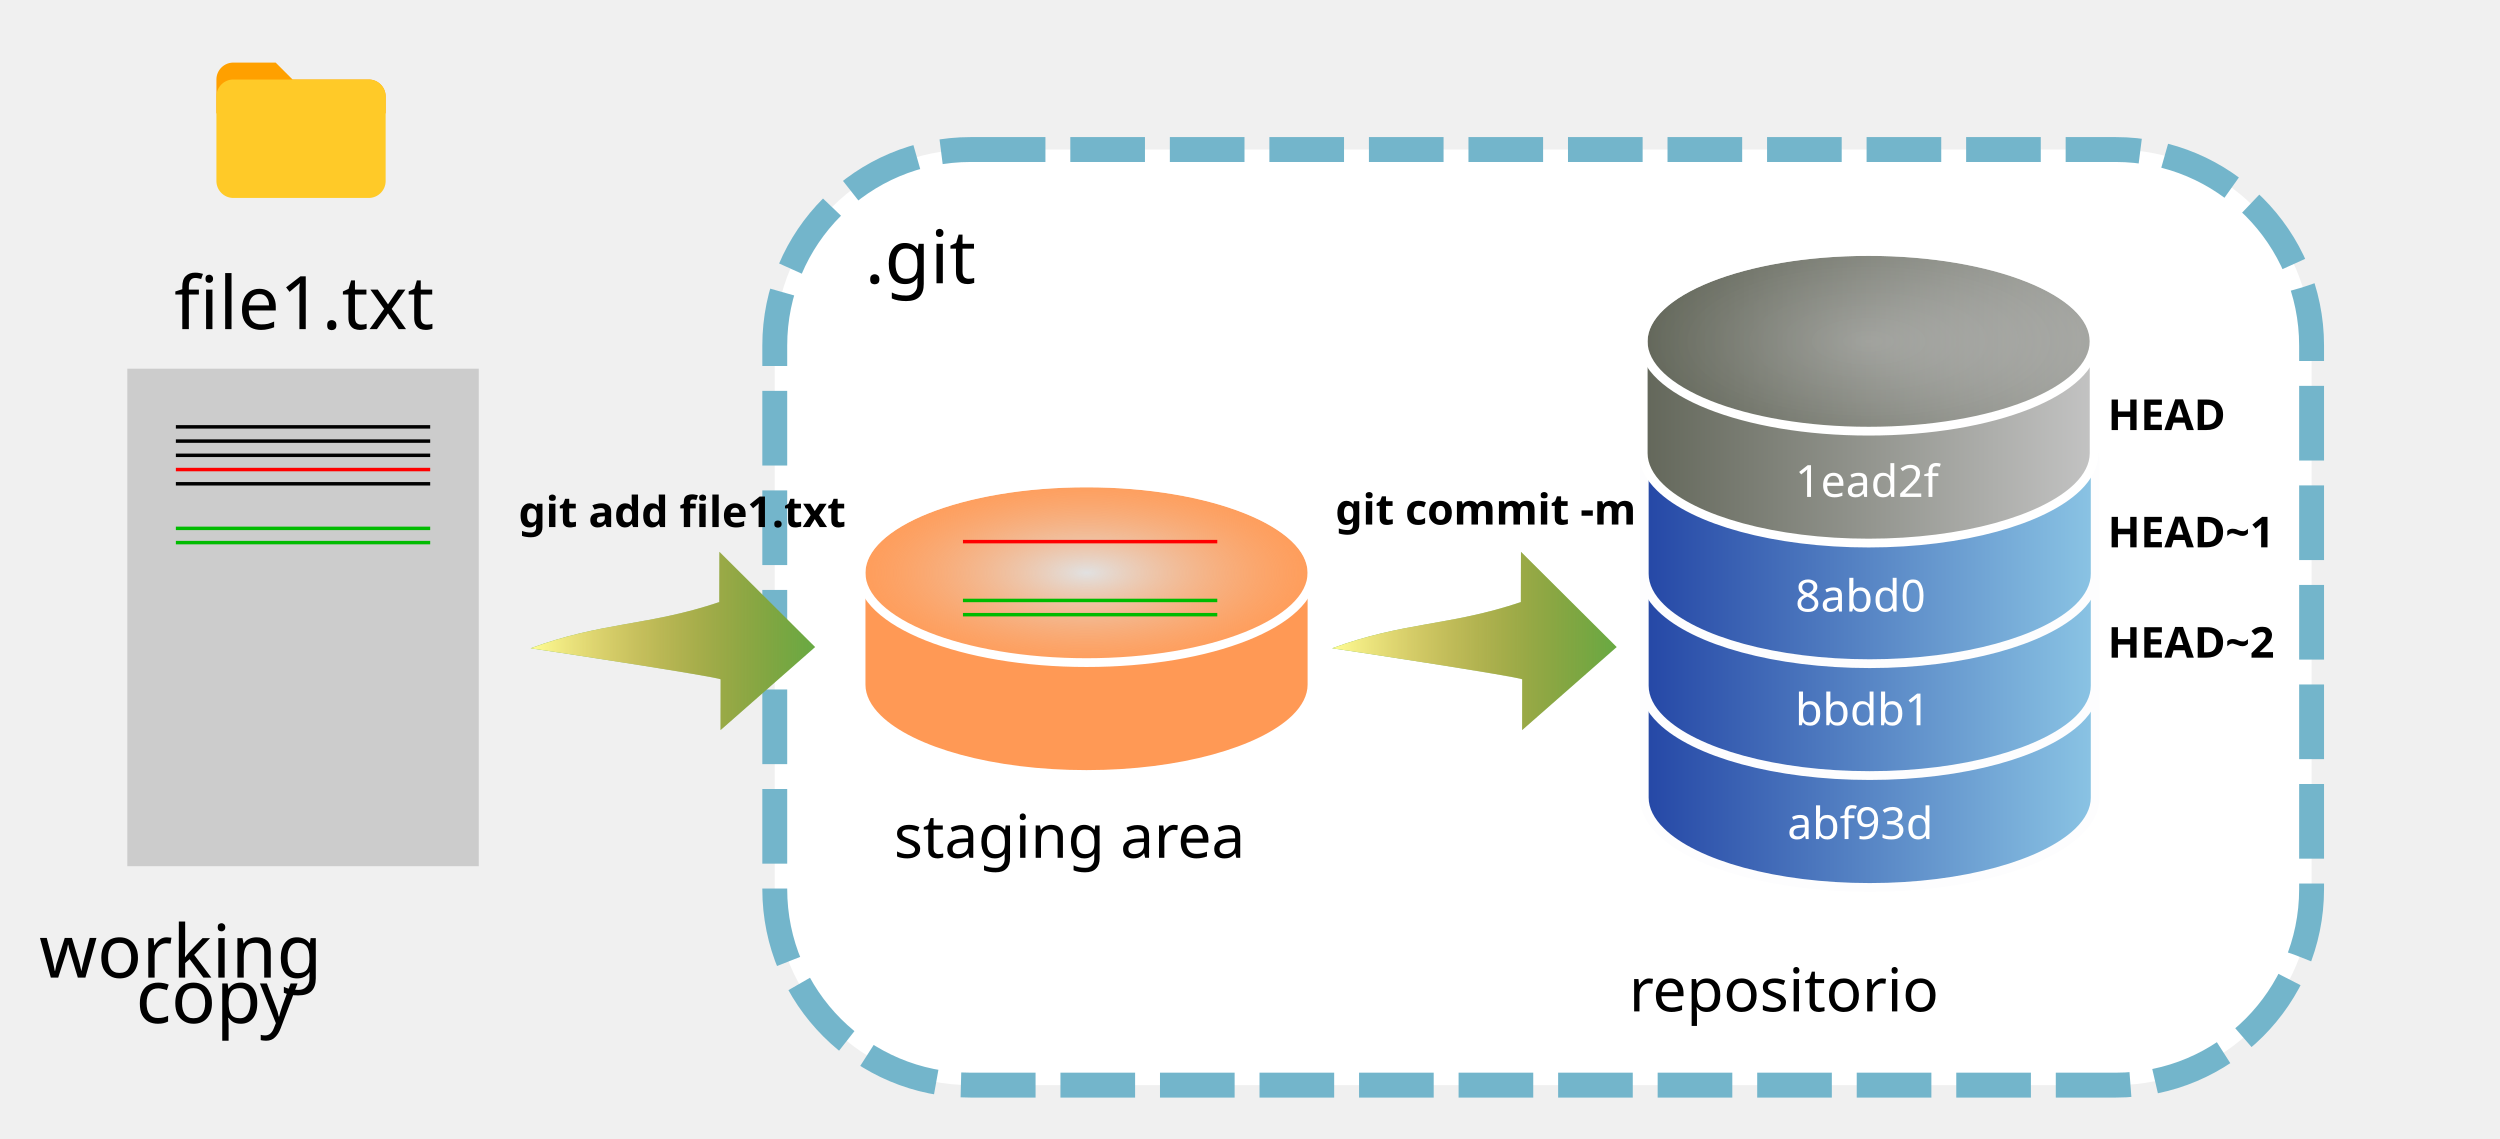
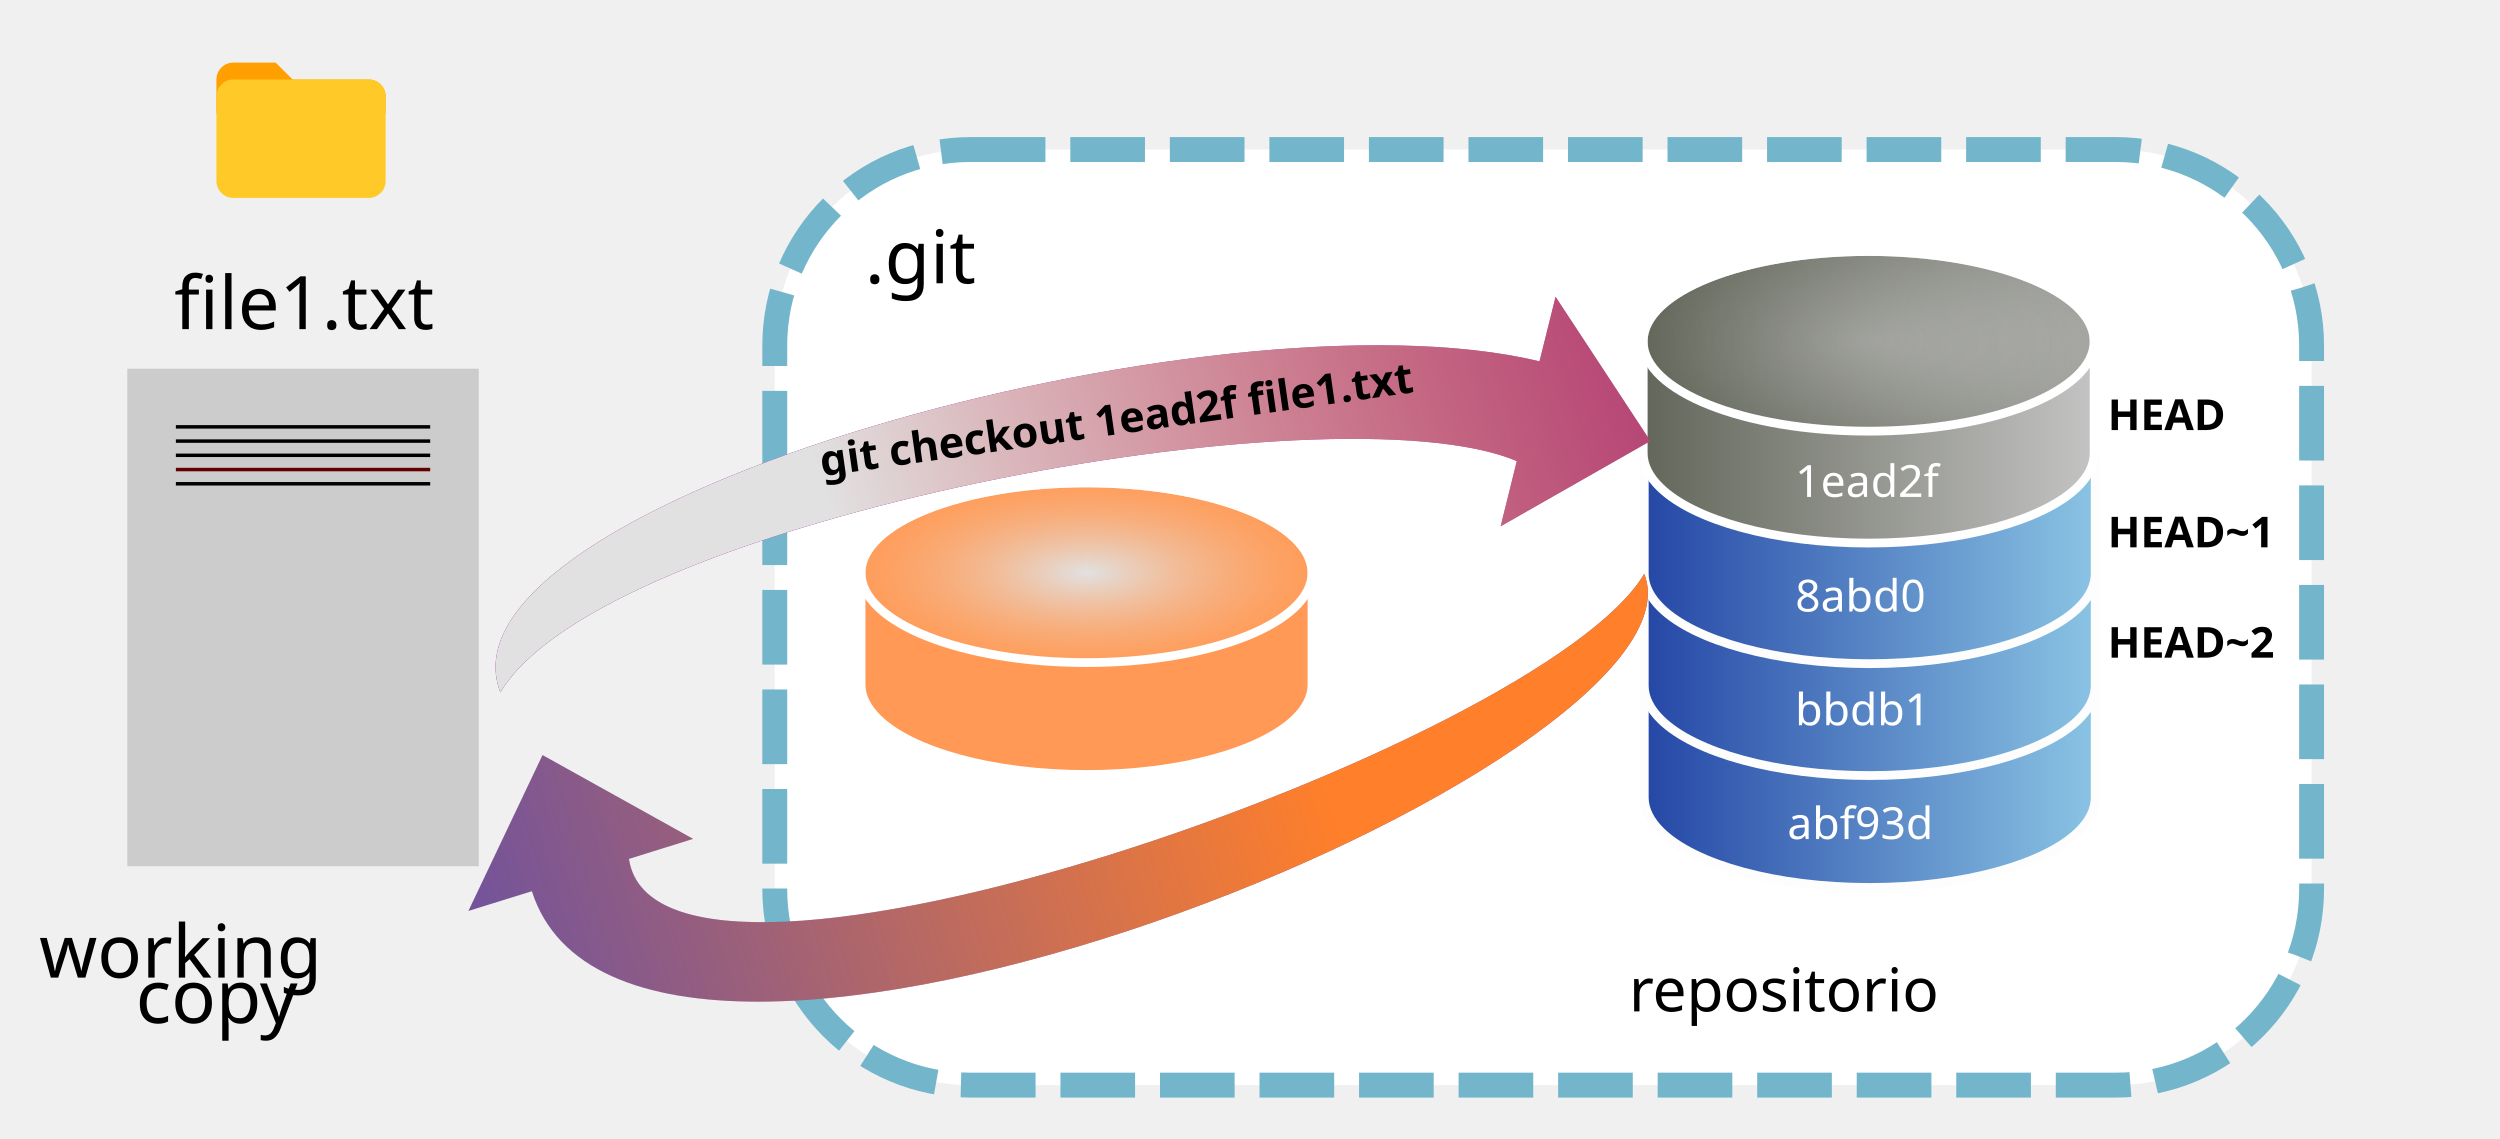
<svg xmlns="http://www.w3.org/2000/svg" xmlns:xlink="http://www.w3.org/1999/xlink" width="190.888mm" height="86.92mm" viewBox="0 0 190.888 86.92" version="1.1" id="svg8">
  <defs id="defs2">
    <linearGradient id="linearGradient2788">
      <stop id="stop2786" offset="0" style="stop-color:#c4c4c4;stop-opacity:0.285" />
      <stop id="stop2784" offset="1" style="stop-color:#626659;stop-opacity:0.314" />
    </linearGradient>
    <linearGradient id="linearGradient2774">
      <stop id="stop2770" offset="0" style="stop-color:#626659;stop-opacity:1" />
      <stop id="stop2772" offset="1" style="stop-color:#c4c4c4;stop-opacity:1" />
    </linearGradient>
    <linearGradient id="linearGradient4605">
      <stop id="stop4601" offset="0" style="stop-color:#e1e1e1;stop-opacity:1" />
      <stop id="stop4603" offset="1" style="stop-color:#ffa160;stop-opacity:0.396" />
    </linearGradient>
    <linearGradient id="linearGradient4801">
      <stop id="stop4797" offset="0" style="stop-color:#2345a5;stop-opacity:1" />
      <stop id="stop4799" offset="1" style="stop-color:#8cc6e5;stop-opacity:1" />
    </linearGradient>
    <linearGradient id="linearGradient5667">
      <stop style="stop-color:#87aade;stop-opacity:1;" offset="0" id="stop5663" />
      <stop style="stop-color:#87aade;stop-opacity:0;" offset="1" id="stop5665" />
    </linearGradient>
    <linearGradient xlink:href="#linearGradient4801" id="linearGradient4547" gradientUnits="userSpaceOnUse" x1="727.799" y1="286.087" x2="858.034" y2="286.087" gradientTransform="translate(22.82272,48.93052)" />
    <radialGradient xlink:href="#linearGradient4605" id="radialGradient4559" gradientUnits="userSpaceOnUse" gradientTransform="matrix(0.2732631,0,0,0.1120214,-119.157,51.91107)" cx="792.917" cy="207.922" fx="792.917" fy="207.922" r="64.227" />
-     <linearGradient xlink:href="#linearGradient6274" id="linearGradient5111" x1="-112.425" y1="51.174" x2="-90.697" y2="51.174" gradientUnits="userSpaceOnUse" gradientTransform="translate(199.8347,2.59786)" />
    <linearGradient id="linearGradient6274">
      <stop id="stop6270" offset="0" style="stop-color:#fffd94;stop-opacity:1" />
      <stop id="stop6272" offset="1" style="stop-color:#ff7f2a;stop-opacity:0;" />
    </linearGradient>
-     <linearGradient xlink:href="#linearGradient6274" id="linearGradient4760" gradientUnits="userSpaceOnUse" gradientTransform="translate(199.8347,2.59786)" x1="-112.425" y1="51.174" x2="-90.697" y2="51.174" />
    <linearGradient xlink:href="#linearGradient4801" id="linearGradient4970" gradientUnits="userSpaceOnUse" gradientTransform="translate(22.82272,48.93052)" x1="727.799" y1="286.087" x2="858.034" y2="286.087" />
    <linearGradient xlink:href="#linearGradient4801" id="linearGradient4972" gradientUnits="userSpaceOnUse" gradientTransform="translate(22.82272,16.59834)" x1="727.799" y1="286.087" x2="858.034" y2="286.087" />
    <linearGradient xlink:href="#linearGradient4801" id="linearGradient4974" gradientUnits="userSpaceOnUse" gradientTransform="translate(22.82272,16.59834)" x1="727.799" y1="254.821" x2="858.034" y2="254.821" />
    <linearGradient xlink:href="#linearGradient4801" id="linearGradient4976" gradientUnits="userSpaceOnUse" gradientTransform="translate(22.82272,16.59834)" x1="727.799" y1="223.555" x2="858.034" y2="223.555" />
    <radialGradient xlink:href="#linearGradient5667" id="radialGradient4978" gradientUnits="userSpaceOnUse" gradientTransform="matrix(1,0,0,0.4099398,22.82272,139.2849)" cx="792.917" cy="207.922" fx="792.917" fy="207.922" r="64.227" />
    <linearGradient xlink:href="#linearGradient6274" id="linearGradient4982" gradientUnits="userSpaceOnUse" gradientTransform="translate(199.8347,2.59786)" x1="-112.425" y1="51.174" x2="-90.697" y2="51.174" />
    <linearGradient xlink:href="#linearGradient6274" id="linearGradient4994" gradientUnits="userSpaceOnUse" gradientTransform="translate(199.8347,2.59786)" x1="-112.425" y1="51.174" x2="-90.697" y2="51.174" />
    <radialGradient xlink:href="#linearGradient2788" id="radialGradient2741" gradientUnits="userSpaceOnUse" gradientTransform="matrix(0.2732631,0,0,0.1120214,-119.157,46.24143)" cx="792.917" cy="207.922" fx="792.917" fy="207.922" r="64.227" />
    <linearGradient xlink:href="#linearGradient2774" id="linearGradient2749" x1="79.967" y1="79.475" x2="115.069" y2="79.475" gradientUnits="userSpaceOnUse" gradientTransform="translate(0,-5.669643)" />
    <linearGradient xlink:href="#linearGradient4801" id="linearGradient2800" gradientUnits="userSpaceOnUse" gradientTransform="translate(22.82272,48.93052)" x1="727.799" y1="286.087" x2="858.034" y2="286.087" />
    <linearGradient xlink:href="#linearGradient2774" id="linearGradient2811" gradientUnits="userSpaceOnUse" gradientTransform="translate(0,-5.669643)" x1="79.967" y1="79.475" x2="115.069" y2="79.475" />
    <radialGradient xlink:href="#linearGradient2788" id="radialGradient2813" gradientUnits="userSpaceOnUse" gradientTransform="matrix(0.2732631,0,0,0.1120214,-119.157,46.24143)" cx="792.917" cy="207.922" fx="792.917" fy="207.922" r="64.227" />
    <linearGradient xlink:href="#linearGradient4801" id="linearGradient2819" gradientUnits="userSpaceOnUse" gradientTransform="translate(22.82272,48.93052)" x1="727.799" y1="286.087" x2="858.034" y2="286.087" />
+     <linearGradient xlink:href="#linearGradient9465" id="linearGradient5046" x1="-99.503" y1="99.522" x2="-34.098" y2="99.522" gradientUnits="userSpaceOnUse" gradientTransform="matrix(-0.9565294,0.2916359,0.2916359,0.9565294,-18.04311,-8.923564)" />
+     <linearGradient id="linearGradient9465">
+       <stop style="stop-color:#ff7f2a;stop-opacity:1;" offset="0" id="stop9461" />
+       <stop style="stop-color:#ff7f2a;stop-opacity:0;" offset="1" id="stop9463" />
+     </linearGradient>
+     <linearGradient xlink:href="#linearGradient4605" id="linearGradient3782" gradientUnits="userSpaceOnUse" gradientTransform="matrix(0.9565294,-0.2916359,-0.2916359,-0.9565294,195.6388,113.1629)" x1="-99.503" y1="99.522" x2="-34.098" y2="99.522" />
  </defs>
  <g id="layer1" transform="translate(-6.920065,-3.776386)">
    <rect ry="14.967" rx="14.967" y="15.194" x="66.077" height="71.438" width="117.345" id="rect5117" style="opacity:1;fill:#ffffff;fill-opacity:1;stroke:#73b5cb;stroke-width:1.9;stroke-linecap:butt;stroke-linejoin:round;stroke-miterlimit:4;stroke-dasharray:5.7, 1.9;stroke-dashoffset:0;stroke-opacity:1;paint-order:markers fill stroke" />
    <text id="text4633" y="25.408" x="72.958" style="font-style:normal;font-variant:normal;font-weight:normal;font-stretch:normal;font-size:10.583px;line-height:1.25;font-family:Comfortaa;-inkscape-font-specification:Comfortaa;letter-spacing:0px;word-spacing:0px;fill:#000000;fill-opacity:1;stroke:none;stroke-width:0.265" xml:space="preserve">
      <tspan style="font-size:5.644px;stroke-width:0.265" y="25.408" x="72.958" id="tspan4631">.git</tspan>
    </text>
    <g id="g4656" transform="translate(-14.16529,0.2672695)">
      <rect y="31.661" x="30.805" height="37.987" width="26.836" id="rect815" style="opacity:1;vector-effect:none;fill:#cccccc;fill-opacity:1;stroke:none;stroke-width:2.196;stroke-linecap:butt;stroke-linejoin:miter;stroke-miterlimit:4;stroke-dasharray:none;stroke-dashoffset:0;stroke-opacity:1" />
      <g transform="translate(0.5905881)" id="g838">
        <path style="fill:none;stroke:#000000;stroke-width:0.265px;stroke-linecap:butt;stroke-linejoin:miter;stroke-opacity:1" d="M 33.923,36.102 H 53.342" id="path817" />
        <path id="path819" d="M 33.923,37.189 H 53.342" style="fill:none;stroke:#000000;stroke-width:0.265px;stroke-linecap:butt;stroke-linejoin:miter;stroke-opacity:1" />
        <path style="fill:none;stroke:#000000;stroke-width:0.265px;stroke-linecap:butt;stroke-linejoin:miter;stroke-opacity:1" d="M 33.923,38.275 H 53.342" id="path823" />
-         <path style="fill:none;stroke:#ff0000;stroke-width:0.265px;stroke-linecap:butt;stroke-linejoin:miter;stroke-opacity:1" d="M 33.923,39.362 H 53.342" id="path827" />
+         <path style="fill:none;stroke:#620000;stroke-width:0.265px;stroke-linecap:butt;stroke-linejoin:miter;stroke-opacity:1" d="M 33.923,39.362 H 53.342" id="path827" />
        <path id="path829" d="M 33.923,40.449 H 53.342" style="fill:none;stroke:#000000;stroke-width:0.265px;stroke-linecap:butt;stroke-linejoin:miter;stroke-opacity:1" />
-       </g>
-       <g id="g4792" transform="translate(0.5905881,7.750816)">
-         <path id="path4782" d="M 33.923,36.102 H 53.342" style="fill:none;stroke:#00bb00;stroke-width:0.265px;stroke-linecap:butt;stroke-linejoin:miter;stroke-opacity:1" />
-         <path style="fill:none;stroke:#00bb00;stroke-width:0.265px;stroke-linecap:butt;stroke-linejoin:miter;stroke-opacity:1" d="M 33.923,37.189 H 53.342" id="path4784" />
      </g>
    </g>
    <g id="g4599" transform="translate(-7.635501,-27.69347)">
      <path d="m 80.302,75.203 c 0,-3.797 7.706,-6.86 17.216,-6.86 9.51,0 17.216,3.062 17.216,6.86 m -34.431,0 v 8.544 c 0,0.919 0.465,1.807 1.284,2.603 2.569,2.511 8.744,4.257 15.931,4.257 7.214,0 13.363,-1.776 15.931,-4.257 0.82,-0.796 1.284,-1.684 1.284,-2.603 V 75.203" class="st6" id="path4553" style="fill:#ff9955;fill-opacity:1;stroke:#ffffff;stroke-width:0.67;stroke-miterlimit:10;stroke-dasharray:none;stroke-opacity:1" />
      <path id="path4555" d="m 114.733,75.203 c 0,3.797 -7.706,6.86 -17.216,6.86 -9.51,0 -17.216,-3.062 -17.216,-6.86 0,-3.797 7.706,-6.86 17.216,-6.86 9.51,0 17.216,3.062 17.216,6.86 z" class="st5" style="fill:url(#radialGradient4559);fill-opacity:1;stroke:#ffffff;stroke-width:0.67;stroke-miterlimit:10;stroke-dasharray:none;stroke-opacity:1" />
    </g>
-     <text xml:space="preserve" style="font-style:normal;font-variant:normal;font-weight:normal;font-stretch:normal;font-size:10.583px;line-height:1.25;font-family:Comfortaa;-inkscape-font-specification:Comfortaa;letter-spacing:0px;word-spacing:0px;fill:#000000;fill-opacity:1;stroke:none;stroke-width:0.265" x="75.179" y="69.272" id="text4671">
-       <tspan id="tspan4669" x="75.179" y="69.272" style="font-size:4.586px;stroke-width:0.265">staging area</tspan>
-     </text>
    <text id="text4675" y="81" x="150.005" style="font-style:normal;font-variant:normal;font-weight:normal;font-stretch:normal;font-size:10.583px;line-height:1.25;font-family:Comfortaa;-inkscape-font-specification:Comfortaa;letter-spacing:0px;word-spacing:0px;fill:#000000;fill-opacity:1;stroke:none;stroke-width:0.265" xml:space="preserve">
      <tspan style="font-size:4.586px;text-align:center;text-anchor:middle;stroke-width:0.265" y="81" x="150.005" id="tspan4673">repositorio</tspan>
    </text>
-     <g id="g4752" transform="translate(21.22663,-1.055647)">
-       <path style="fill:#68aa43;fill-opacity:1;fill-rule:evenodd;stroke:none;stroke-width:0.213px;stroke-linecap:butt;stroke-linejoin:miter;stroke-opacity:1" d="m 101.818,50.803 0.01,-3.834 7.31,7.269 -7.222,6.338 0.006,-3.872 c -0.169,-0.189 -14.317,-2.359 -14.512,-2.372 5.456,-2.027 9.008,-1.704 14.408,-3.528 z" id="path5097" />
-       <path id="path5103" d="m 101.818,50.803 0.01,-3.834 7.31,7.269 -7.222,6.338 0.006,-3.872 c -0.169,-0.189 -14.317,-2.359 -14.512,-2.372 5.456,-2.027 9.008,-1.704 14.408,-3.528 z" style="fill:url(#linearGradient5111);fill-opacity:1;fill-rule:evenodd;stroke:none;stroke-width:0.213px;stroke-linecap:butt;stroke-linejoin:miter;stroke-opacity:1" />
-     </g>
-     <g transform="translate(-39.97809,-1.055647)" id="g4758">
-       <path id="path4754" d="m 101.818,50.803 0.01,-3.834 7.31,7.269 -7.222,6.338 0.006,-3.872 c -0.169,-0.189 -14.317,-2.359 -14.512,-2.372 5.456,-2.027 9.008,-1.704 14.408,-3.528 z" style="fill:#68aa43;fill-opacity:1;fill-rule:evenodd;stroke:none;stroke-width:0.213px;stroke-linecap:butt;stroke-linejoin:miter;stroke-opacity:1" />
-       <path style="fill:url(#linearGradient4760);fill-opacity:1;fill-rule:evenodd;stroke:none;stroke-width:0.213px;stroke-linecap:butt;stroke-linejoin:miter;stroke-opacity:1" d="m 101.818,50.803 0.01,-3.834 7.31,7.269 -7.222,6.338 0.006,-3.872 c -0.169,-0.189 -14.317,-2.359 -14.512,-2.372 5.456,-2.027 9.008,-1.704 14.408,-3.528 z" id="path4756" />
-     </g>
-     <text id="text4764" y="44.019" x="46.529" style="font-style:normal;font-variant:normal;font-weight:normal;font-stretch:normal;font-size:7.53px;line-height:1.25;font-family:Comfortaa;-inkscape-font-specification:Comfortaa;letter-spacing:0px;word-spacing:0px;fill:#000000;fill-opacity:1;stroke:none;stroke-width:0.188" xml:space="preserve">
-       <tspan style="font-style:normal;font-variant:normal;font-weight:bold;font-stretch:normal;font-size:3.263px;font-family:Comfortaa;-inkscape-font-specification:'Comfortaa Bold';stroke-width:0.188" y="44.019" x="46.529" id="tspan4762">git add file1.txt</tspan>
-     </text>
-     <text xml:space="preserve" style="font-style:normal;font-variant:normal;font-weight:normal;font-stretch:normal;font-size:7.53px;line-height:1.25;font-family:Comfortaa;-inkscape-font-specification:Comfortaa;letter-spacing:0px;word-spacing:0px;fill:#000000;fill-opacity:1;stroke:none;stroke-width:0.188" x="108.895" y="43.83" id="text4768">
-       <tspan id="tspan4766" x="108.895" y="43.83" style="font-style:normal;font-variant:normal;font-weight:bold;font-stretch:normal;font-size:3.263px;font-family:Comfortaa;-inkscape-font-specification:'Comfortaa Bold';stroke-width:0.188">git commit -m</tspan>
-     </text>
-     <g id="g2756">
-       <g id="g838-1" transform="translate(46.52352,10.11712)">
-         <path id="path827-8" d="M 33.923,35.015 H 53.342" style="fill:none;stroke:#ff0000;stroke-width:0.265px;stroke-linecap:butt;stroke-linejoin:miter;stroke-opacity:1" />
-       </g>
-       <g transform="translate(46.52352,13.52121)" id="g4792-8">
-         <path style="fill:none;stroke:#00bb00;stroke-width:0.265px;stroke-linecap:butt;stroke-linejoin:miter;stroke-opacity:1" d="M 33.923,36.102 H 53.342" id="path4782-1" />
-         <path id="path4784-0" d="M 33.923,37.189 H 53.342" style="fill:none;stroke:#00bb00;stroke-width:0.265px;stroke-linecap:butt;stroke-linejoin:miter;stroke-opacity:1" />
-       </g>
-     </g>
    <rect style="opacity:1;fill:#ffffff;fill-opacity:1;stroke:#73b5cb;stroke-width:1.9;stroke-linecap:butt;stroke-linejoin:round;stroke-miterlimit:4;stroke-dasharray:5.7, 1.9;stroke-dashoffset:0;stroke-opacity:1;paint-order:markers fill stroke" id="rect4890" width="117.345" height="71.438" x="81.196" y="199.079" rx="14.967" ry="14.967" />
    <text xml:space="preserve" style="font-style:normal;font-variant:normal;font-weight:normal;font-stretch:normal;font-size:10.583px;line-height:1.25;font-family:Comfortaa;-inkscape-font-specification:Comfortaa;letter-spacing:0px;word-spacing:0px;fill:#000000;fill-opacity:1;stroke:none;stroke-width:0.265" x="88.077" y="209.293" id="text4894">
      <tspan id="tspan4892" x="88.077" y="209.293" style="font-size:5.644px;stroke-width:0.265">git remoto</tspan>
    </text>
    <g id="g4906" transform="matrix(0.2732631,0,0,0.2732631,-58.10871,155.292)">
      <path d="m 752.739,319.384 c 0,-13.896 28.2,-25.102 63,-25.102 34.8,0 63,11.206 63,25.102 m -126,0 v 31.266 c 0,3.362 1.7,6.612 4.7,9.525 9.4,9.189 32,15.577 58.3,15.577 26.4,0 48.9,-6.5 58.3,-15.577 3,-2.914 4.7,-6.164 4.7,-9.525 v -31.266" class="st6" id="path4896" style="fill:url(#linearGradient4970);fill-opacity:1;stroke:#fdfdfe;stroke-width:2.454;stroke-miterlimit:10;stroke-dasharray:none;stroke-opacity:1" />
      <path style="fill:url(#linearGradient4972);fill-opacity:1;stroke:#fdfdfe;stroke-width:2.454;stroke-miterlimit:10;stroke-dasharray:none;stroke-opacity:1" id="path4898" class="st6" d="m 752.739,287.052 c 0,-13.896 28.2,-25.102 63,-25.102 34.8,0 63,11.206 63,25.102 m -126,0 v 31.266 c 0,3.362 1.7,6.612 4.7,9.525 9.4,9.189 32,15.577 58.3,15.577 26.4,0 48.9,-6.5 58.3,-15.577 3,-2.914 4.7,-6.164 4.7,-9.525 v -31.266" />
      <path style="fill:url(#linearGradient4974);fill-opacity:1;stroke:#fdfdfe;stroke-width:2.454;stroke-miterlimit:10;stroke-dasharray:none;stroke-opacity:1" id="path4900" class="st6" d="m 752.739,255.786 c 0,-13.896 28.2,-25.102 63,-25.102 34.8,0 63,11.206 63,25.102 m -126,0 v 31.266 c 0,3.362 1.7,6.612 4.7,9.525 9.4,9.189 32,15.577 58.3,15.577 26.4,0 48.9,-6.5 58.3,-15.577 3,-2.914 4.7,-6.164 4.7,-9.525 v -31.266" />
      <path style="fill:url(#linearGradient4976);fill-opacity:1;stroke:#ffffff;stroke-width:2.454;stroke-miterlimit:10;stroke-dasharray:none;stroke-opacity:1" id="path4902" class="st6" d="m 752.739,224.52 c 0,-13.896 28.2,-25.102 63,-25.102 34.8,0 63,11.206 63,25.102 m -126,0 v 31.266 c 0,3.362 1.7,6.612 4.7,9.525 9.4,9.189 32,15.577 58.3,15.577 26.4,0 48.9,-6.5 58.3,-15.577 3,-2.914 4.7,-6.164 4.7,-9.525 v -31.266" />
      <path style="fill:url(#radialGradient4978);fill-opacity:1;stroke:#ffffff;stroke-width:2.454;stroke-miterlimit:10;stroke-dasharray:none;stroke-opacity:1" class="st5" d="m 878.739,224.52 c 0,13.896 -28.2,25.102 -63,25.102 -34.8,0 -63,-11.206 -63,-25.102 0,-13.896 28.2,-25.102 63,-25.102 34.8,0 63,11.206 63,25.102 z" id="path4904" />
    </g>
    <text xml:space="preserve" style="font-style:normal;font-variant:normal;font-weight:normal;font-stretch:normal;font-size:10.583px;line-height:1.25;font-family:Comfortaa;-inkscape-font-specification:Comfortaa;letter-spacing:0px;word-spacing:0px;fill:#000000;fill-opacity:1;stroke:none;stroke-width:0.265" x="147.812" y="264.885" id="text4920">
      <tspan id="tspan4918" x="147.812" y="264.885" style="font-size:4.586px;stroke-width:0.265">branch master</tspan>
    </text>
    <text id="text4924" y="228.676" x="159.621" style="font-style:normal;font-variant:normal;font-weight:normal;font-stretch:normal;font-size:7.84px;line-height:1.25;font-family:Comfortaa;-inkscape-font-specification:Comfortaa;letter-spacing:0px;word-spacing:0px;fill:#ffffff;fill-opacity:1;stroke:none;stroke-width:0.196" xml:space="preserve">
      <tspan style="font-size:3.397px;fill:#ffffff;stroke-width:0.196" y="228.676" x="159.621" id="tspan4922">1ead2f</tspan>
    </text>
    <text xml:space="preserve" style="font-style:normal;font-variant:normal;font-weight:normal;font-stretch:normal;font-size:7.84px;line-height:1.25;font-family:Comfortaa;-inkscape-font-specification:Comfortaa;letter-spacing:0px;word-spacing:0px;fill:#ffffff;fill-opacity:1;stroke:none;stroke-width:0.196" x="159.621" y="237.429" id="text4928">
      <tspan id="tspan4926" x="159.621" y="237.429" style="font-size:3.397px;fill:#ffffff;stroke-width:0.196">8abd0</tspan>
    </text>
    <text id="text4932" y="246.116" x="159.621" style="font-style:normal;font-variant:normal;font-weight:normal;font-stretch:normal;font-size:7.84px;line-height:1.25;font-family:Comfortaa;-inkscape-font-specification:Comfortaa;letter-spacing:0px;word-spacing:0px;fill:#ffffff;fill-opacity:1;stroke:none;stroke-width:0.196" xml:space="preserve">
      <tspan style="font-size:3.397px;fill:#ffffff;stroke-width:0.196" y="246.116" x="159.621" id="tspan4930">bbdb1</tspan>
    </text>
    <text xml:space="preserve" style="font-style:normal;font-variant:normal;font-weight:normal;font-stretch:normal;font-size:7.84px;line-height:1.25;font-family:Comfortaa;-inkscape-font-specification:Comfortaa;letter-spacing:0px;word-spacing:0px;fill:#ffffff;fill-opacity:1;stroke:none;stroke-width:0.196" x="159.019" y="254.802" id="text4936">
      <tspan id="tspan4934" x="159.019" y="254.802" style="font-size:3.397px;fill:#ffffff;stroke-width:0.196">abf93d</tspan>
    </text>
    <g transform="rotate(90,63.58533,163.549)" id="g4942">
      <path id="path4938" d="m 101.818,50.803 0.01,-3.834 7.31,7.269 -7.222,6.338 0.006,-3.872 c -0.169,-0.189 -14.317,-2.359 -14.512,-2.372 5.456,-2.027 9.008,-1.704 14.408,-3.528 z" style="fill:#68aa43;fill-opacity:1;fill-rule:evenodd;stroke:none;stroke-width:0.213px;stroke-linecap:butt;stroke-linejoin:miter;stroke-opacity:1" />
      <path style="fill:url(#linearGradient4982);fill-opacity:1;fill-rule:evenodd;stroke:none;stroke-width:0.213px;stroke-linecap:butt;stroke-linejoin:miter;stroke-opacity:1" d="m 101.818,50.803 0.01,-3.834 7.31,7.269 -7.222,6.338 0.006,-3.872 c -0.169,-0.189 -14.317,-2.359 -14.512,-2.372 5.456,-2.027 9.008,-1.704 14.408,-3.528 z" id="path4940" />
    </g>
    <text xml:space="preserve" style="font-style:normal;font-variant:normal;font-weight:normal;font-stretch:normal;font-size:7.53px;line-height:1.25;font-family:Comfortaa;-inkscape-font-specification:Comfortaa;letter-spacing:0px;word-spacing:0px;fill:#000000;fill-opacity:1;stroke:none;stroke-width:0.188" x="183.482" y="223.573" id="text4950">
      <tspan id="tspan4948" x="183.482" y="223.573" style="font-style:normal;font-variant:normal;font-weight:bold;font-stretch:normal;font-size:3.263px;font-family:Comfortaa;-inkscape-font-specification:'Comfortaa Bold';stroke-width:0.188">HEAD</tspan>
    </text>
    <text id="text4954" y="232.532" x="183.482" style="font-style:normal;font-variant:normal;font-weight:normal;font-stretch:normal;font-size:7.53px;line-height:1.25;font-family:Comfortaa;-inkscape-font-specification:Comfortaa;letter-spacing:0px;word-spacing:0px;fill:#000000;fill-opacity:1;stroke:none;stroke-width:0.188" xml:space="preserve">
      <tspan style="font-style:normal;font-variant:normal;font-weight:bold;font-stretch:normal;font-size:3.263px;font-family:Comfortaa;-inkscape-font-specification:'Comfortaa Bold';stroke-width:0.188" y="232.532" x="183.482" id="tspan4952">HEAD~1</tspan>
    </text>
    <text xml:space="preserve" style="font-style:normal;font-variant:normal;font-weight:normal;font-stretch:normal;font-size:7.53px;line-height:1.25;font-family:Comfortaa;-inkscape-font-specification:Comfortaa;letter-spacing:0px;word-spacing:0px;fill:#000000;fill-opacity:1;stroke:none;stroke-width:0.188" x="183.482" y="240.951" id="text4958">
      <tspan id="tspan4956" x="183.482" y="240.951" style="font-style:normal;font-variant:normal;font-weight:bold;font-stretch:normal;font-size:3.263px;font-family:Comfortaa;-inkscape-font-specification:'Comfortaa Bold';stroke-width:0.188">HEAD~2</tspan>
    </text>
    <g id="g4992" transform="rotate(-90,201.058,96.58728)">
      <path style="fill:#d40000;fill-opacity:1;fill-rule:evenodd;stroke:none;stroke-width:0.213px;stroke-linecap:butt;stroke-linejoin:miter;stroke-opacity:1" d="m 101.818,50.803 0.01,-3.834 7.31,7.269 -7.222,6.338 0.006,-3.872 c -0.169,-0.189 -14.317,-2.359 -14.512,-2.372 5.456,-2.027 9.008,-1.704 14.408,-3.528 z" id="path4988" />
      <path id="path4990" d="m 101.818,50.803 0.01,-3.834 7.31,7.269 -7.222,6.338 0.006,-3.872 c -0.169,-0.189 -14.317,-2.359 -14.512,-2.372 5.456,-2.027 9.008,-1.704 14.408,-3.528 z" style="fill:url(#linearGradient4994);fill-opacity:1;fill-rule:evenodd;stroke:none;stroke-width:0.213px;stroke-linecap:butt;stroke-linejoin:miter;stroke-opacity:1" />
    </g>
    <text id="text4998" y="195.966" x="178.821" style="font-style:normal;font-variant:normal;font-weight:normal;font-stretch:normal;font-size:7.53px;line-height:1.25;font-family:Comfortaa;-inkscape-font-specification:Comfortaa;letter-spacing:0px;word-spacing:0px;fill:#000000;fill-opacity:1;stroke:none;stroke-width:0.188" xml:space="preserve">
      <tspan style="font-style:normal;font-variant:normal;font-weight:bold;font-stretch:normal;font-size:3.263px;font-family:Comfortaa;-inkscape-font-specification:'Comfortaa Bold';stroke-width:0.188" y="195.966" x="178.821" id="tspan5000">git push origin master</tspan>
    </text>
    <text xml:space="preserve" style="font-style:normal;font-variant:normal;font-weight:normal;font-stretch:normal;font-size:7.53px;line-height:1.25;font-family:Comfortaa;-inkscape-font-specification:Comfortaa;letter-spacing:0px;word-spacing:0px;fill:#000000;fill-opacity:1;stroke:none;stroke-width:0.188" x="112.675" y="195.966" id="text5006">
      <tspan id="tspan5004" x="112.675" y="195.966" style="font-style:normal;font-variant:normal;font-weight:bold;font-stretch:normal;font-size:3.263px;font-family:Comfortaa;-inkscape-font-specification:'Comfortaa Bold';stroke-width:0.188">git pull origin master</tspan>
    </text>
    <text xml:space="preserve" style="font-style:normal;font-variant:normal;font-weight:normal;font-stretch:normal;font-size:10.583px;line-height:1.25;font-family:Comfortaa;-inkscape-font-specification:Comfortaa;letter-spacing:0px;word-spacing:0px;fill:#000000;fill-opacity:1;stroke:none;stroke-width:0.265" x="20.231" y="28.904" id="text2121">
      <tspan id="tspan2119" x="20.231" y="28.904" style="font-size:5.644px;stroke-width:0.265">file1.txt</tspan>
    </text>
    <g id="g2733" transform="matrix(0.3230485,0,0,0.3230485,22.15208,5.970084)">
      <path id="path2719" d="M 40,12 H 22 L 18,8 H 8 C 5.8,8 4,9.8 4,12 v 8 h 40 v -4 c 0,-2.2 -1.8,-4 -4,-4 z" style="fill:#ffa000" />
      <path id="path2721" d="M 40,12 H 8 c -2.2,0 -4,1.8 -4,4 v 20 c 0,2.2 1.8,4 4,4 h 32 c 2.2,0 4,-1.8 4,-4 V 16 c 0,-2.2 -1.8,-4 -4,-4 z" style="fill:#ffca28" />
    </g>
    <g id="g2809" transform="translate(0,-10.96131)">
      <g id="g2817" transform="matrix(0.2732631,0,0,0.2732631,-73.22776,-20.17935)">
        <path d="m 752.739,319.384 c 0,-13.896 28.2,-25.102 63,-25.102 34.8,0 63,11.206 63,25.102 m -126,0 v 31.266 c 0,3.362 1.7,6.612 4.7,9.525 9.4,9.189 32,15.577 58.3,15.577 26.4,0 48.9,-6.5 58.3,-15.577 3,-2.914 4.7,-6.164 4.7,-9.525 v -31.266" class="st6" id="path2815" style="fill:url(#linearGradient2819);fill-opacity:1;stroke:#fdfdfe;stroke-width:2.454;stroke-miterlimit:10;stroke-dasharray:none;stroke-opacity:1" />
      </g>
      <g transform="matrix(0.2732631,0,0,0.2732631,-73.22776,-28.72315)" id="g2798">
        <path style="fill:url(#linearGradient2800);fill-opacity:1;stroke:#fdfdfe;stroke-width:2.454;stroke-miterlimit:10;stroke-dasharray:none;stroke-opacity:1" id="path2796" class="st6" d="m 752.739,319.384 c 0,-13.896 28.2,-25.102 63,-25.102 34.8,0 63,11.206 63,25.102 m -126,0 v 31.266 c 0,3.362 1.7,6.612 4.7,9.525 9.4,9.189 32,15.577 58.3,15.577 26.4,0 48.9,-6.5 58.3,-15.577 3,-2.914 4.7,-6.164 4.7,-9.525 v -31.266" />
      </g>
      <g id="g17287-6" transform="matrix(0.2732631,0,0,0.2732631,-73.22776,-37.26695)">
        <path d="m 752.739,319.384 c 0,-13.896 28.2,-25.102 63,-25.102 34.8,0 63,11.206 63,25.102 m -126,0 v 31.266 c 0,3.362 1.7,6.612 4.7,9.525 9.4,9.189 32,15.577 58.3,15.577 26.4,0 48.9,-6.5 58.3,-15.577 3,-2.914 4.7,-6.164 4.7,-9.525 v -31.266" class="st6" id="path4543" style="fill:url(#linearGradient4547);fill-opacity:1;stroke:#fdfdfe;stroke-width:2.454;stroke-miterlimit:10;stroke-dasharray:none;stroke-opacity:1" />
      </g>
      <g id="g2739" transform="translate(52.08474,-28.73291)">
        <path d="m 80.302,69.533 c 0,-3.797 7.706,-6.86 17.216,-6.86 9.51,0 17.216,3.062 17.216,6.86 m -34.431,0 v 8.544 c 0,0.919 0.465,1.807 1.284,2.603 2.569,2.511 8.744,4.257 15.931,4.257 7.214,0 13.363,-1.776 15.931,-4.257 0.82,-0.796 1.284,-1.684 1.284,-2.603 v -8.544" class="st6" id="path2735" style="fill:url(#linearGradient2811);fill-opacity:1;stroke:#ffffff;stroke-width:0.67;stroke-miterlimit:10;stroke-dasharray:none;stroke-opacity:1" />
        <path id="path2737" d="m 114.733,69.533 c 0,3.797 -7.706,6.86 -17.216,6.86 -9.51,0 -17.216,-3.062 -17.216,-6.86 0,-3.797 7.706,-6.86 17.216,-6.86 9.51,0 17.216,3.062 17.216,6.86 z" class="st5" style="opacity:1;fill:url(#radialGradient2813);fill-opacity:1;stroke:#ffffff;stroke-width:0.67;stroke-miterlimit:10;stroke-dasharray:none;stroke-opacity:1" />
      </g>
    </g>
    <text xml:space="preserve" style="font-style:normal;font-variant:normal;font-weight:normal;font-stretch:normal;font-size:7.84px;line-height:1.25;font-family:Comfortaa;-inkscape-font-specification:Comfortaa;letter-spacing:0px;word-spacing:0px;fill:#ffffff;fill-opacity:1;stroke:none;stroke-width:0.196" x="143.996" y="41.717" id="text4679">
      <tspan id="tspan4677" x="143.996" y="41.717" style="font-size:3.397px;fill:#ffffff;stroke-width:0.196">1ead2f</tspan>
    </text>
    <text id="text4683" y="50.47" x="143.996" style="font-style:normal;font-variant:normal;font-weight:normal;font-stretch:normal;font-size:7.84px;line-height:1.25;font-family:Comfortaa;-inkscape-font-specification:Comfortaa;letter-spacing:0px;word-spacing:0px;fill:#ffffff;fill-opacity:1;stroke:none;stroke-width:0.196" xml:space="preserve">
      <tspan style="font-size:3.397px;fill:#ffffff;stroke-width:0.196" y="50.47" x="143.996" id="tspan4681">8abd0</tspan>
    </text>
    <text xml:space="preserve" style="font-style:normal;font-variant:normal;font-weight:normal;font-stretch:normal;font-size:7.84px;line-height:1.25;font-family:Comfortaa;-inkscape-font-specification:Comfortaa;letter-spacing:0px;word-spacing:0px;fill:#ffffff;fill-opacity:1;stroke:none;stroke-width:0.196" x="143.996" y="59.156" id="text4687">
      <tspan id="tspan4685" x="143.996" y="59.156" style="font-size:3.397px;fill:#ffffff;stroke-width:0.196">bbdb1</tspan>
    </text>
    <text id="text4691" y="67.842" x="143.395" style="font-style:normal;font-variant:normal;font-weight:normal;font-stretch:normal;font-size:7.84px;line-height:1.25;font-family:Comfortaa;-inkscape-font-specification:Comfortaa;letter-spacing:0px;word-spacing:0px;fill:#ffffff;fill-opacity:1;stroke:none;stroke-width:0.196" xml:space="preserve">
      <tspan style="font-size:3.397px;fill:#ffffff;stroke-width:0.196" y="67.842" x="143.395" id="tspan4689">abf93d</tspan>
    </text>
    <text id="text4772" y="36.613" x="167.857" style="font-style:normal;font-variant:normal;font-weight:normal;font-stretch:normal;font-size:7.53px;line-height:1.25;font-family:Comfortaa;-inkscape-font-specification:Comfortaa;letter-spacing:0px;word-spacing:0px;fill:#000000;fill-opacity:1;stroke:none;stroke-width:0.188" xml:space="preserve">
      <tspan style="font-style:normal;font-variant:normal;font-weight:bold;font-stretch:normal;font-size:3.263px;font-family:Comfortaa;-inkscape-font-specification:'Comfortaa Bold';stroke-width:0.188" y="36.613" x="167.857" id="tspan4770">HEAD</tspan>
    </text>
    <text xml:space="preserve" style="font-style:normal;font-variant:normal;font-weight:normal;font-stretch:normal;font-size:7.53px;line-height:1.25;font-family:Comfortaa;-inkscape-font-specification:Comfortaa;letter-spacing:0px;word-spacing:0px;fill:#000000;fill-opacity:1;stroke:none;stroke-width:0.188" x="167.857" y="45.572" id="text4776">
      <tspan id="tspan4774" x="167.857" y="45.572" style="font-style:normal;font-variant:normal;font-weight:bold;font-stretch:normal;font-size:3.263px;font-family:Comfortaa;-inkscape-font-specification:'Comfortaa Bold';stroke-width:0.188">HEAD~1</tspan>
    </text>
    <text id="text4780" y="53.991" x="167.857" style="font-style:normal;font-variant:normal;font-weight:normal;font-stretch:normal;font-size:7.53px;line-height:1.25;font-family:Comfortaa;-inkscape-font-specification:Comfortaa;letter-spacing:0px;word-spacing:0px;fill:#000000;fill-opacity:1;stroke:none;stroke-width:0.188" xml:space="preserve">
      <tspan style="font-style:normal;font-variant:normal;font-weight:bold;font-stretch:normal;font-size:3.263px;font-family:Comfortaa;-inkscape-font-specification:'Comfortaa Bold';stroke-width:0.188" y="53.991" x="167.857" id="tspan4778">HEAD~2</tspan>
    </text>
    <text id="text2877" y="78.419" x="30.346" style="font-style:normal;font-variant:normal;font-weight:normal;font-stretch:normal;font-size:10.583px;line-height:0.25;font-family:Comfortaa;-inkscape-font-specification:Comfortaa;text-align:center;letter-spacing:0px;word-spacing:0px;text-anchor:middle;fill:#000000;fill-opacity:1;stroke:none;stroke-width:0.265" xml:space="preserve">
      <tspan style="font-size:5.644px;line-height:0.25;text-align:center;text-anchor:middle;stroke-width:0.265" y="78.419" x="30.346" id="tspan2875">working</tspan>
      <tspan style="font-size:5.644px;line-height:0.25;text-align:center;text-anchor:middle;stroke-width:0.265" y="81.88" x="30.346" id="tspan2879">copy</tspan>
    </text>
+     <path style="fill:#72539b;fill-opacity:1;fill-rule:evenodd;stroke:none;stroke-width:0.283px;stroke-linecap:butt;stroke-linejoin:miter;stroke-opacity:1" d="m 47.532,71.825 -4.848,1.507 5.661,-11.902 11.495,6.399 -4.895,1.527 c 2.21,15.015 69.723,-8.543 77.523,-21.764 5.644,14.463 -77.229,48.377 -84.937,24.233 z" id="path3776" />
+     <path id="path5038" d="m 47.532,71.825 -4.848,1.507 5.661,-11.902 11.495,6.399 -4.895,1.527 c 2.21,15.015 69.723,-8.543 77.523,-21.764 5.644,14.463 -77.229,48.377 -84.937,24.233 z" style="fill:url(#linearGradient5046);fill-opacity:1;fill-rule:evenodd;stroke:none;stroke-width:0.283px;stroke-linecap:butt;stroke-linejoin:miter;stroke-opacity:1" />
+     <path id="path3784" d="m 124.469,31.365 1.227,-4.927 7.239,11.013 -11.433,6.509 1.233,-4.977 C 108.752,33.085 52.927,43.427 45.128,56.648 39.484,42.184 99.829,25.432 124.469,31.365 Z" style="fill:#800080;fill-opacity:1;fill-rule:evenodd;stroke:none;stroke-width:0.283px;stroke-linecap:butt;stroke-linejoin:miter;stroke-opacity:1" />
+     <path style="fill:url(#linearGradient3782);fill-opacity:1;fill-rule:evenodd;stroke:none;stroke-width:0.283px;stroke-linecap:butt;stroke-linejoin:miter;stroke-opacity:1" d="m 124.469,31.365 1.227,-4.927 7.239,11.013 -11.433,6.509 1.233,-4.977 C 108.752,33.085 52.927,43.427 45.128,56.648 39.484,42.184 99.829,25.432 124.469,31.365 Z" id="path3780" />
+     <text xml:space="preserve" style="font-style:normal;font-variant:normal;font-weight:normal;font-stretch:normal;font-size:7.53px;line-height:1.25;font-family:Comfortaa;-inkscape-font-specification:Comfortaa;letter-spacing:0px;word-spacing:0px;fill:#000000;fill-opacity:1;stroke:none;stroke-width:0.188" x="63.36" y="49.536" id="text2889" transform="rotate(-8.080188)">
+       <tspan id="tspan2887" x="63.36" y="49.536" style="font-style:normal;font-variant:normal;font-weight:bold;font-stretch:normal;font-size:3.263px;font-family:Comfortaa;-inkscape-font-specification:'Comfortaa Bold';stroke-width:0.188">git checkout 1ead2f file1.txt</tspan>
+     </text>
  </g>
</svg>
